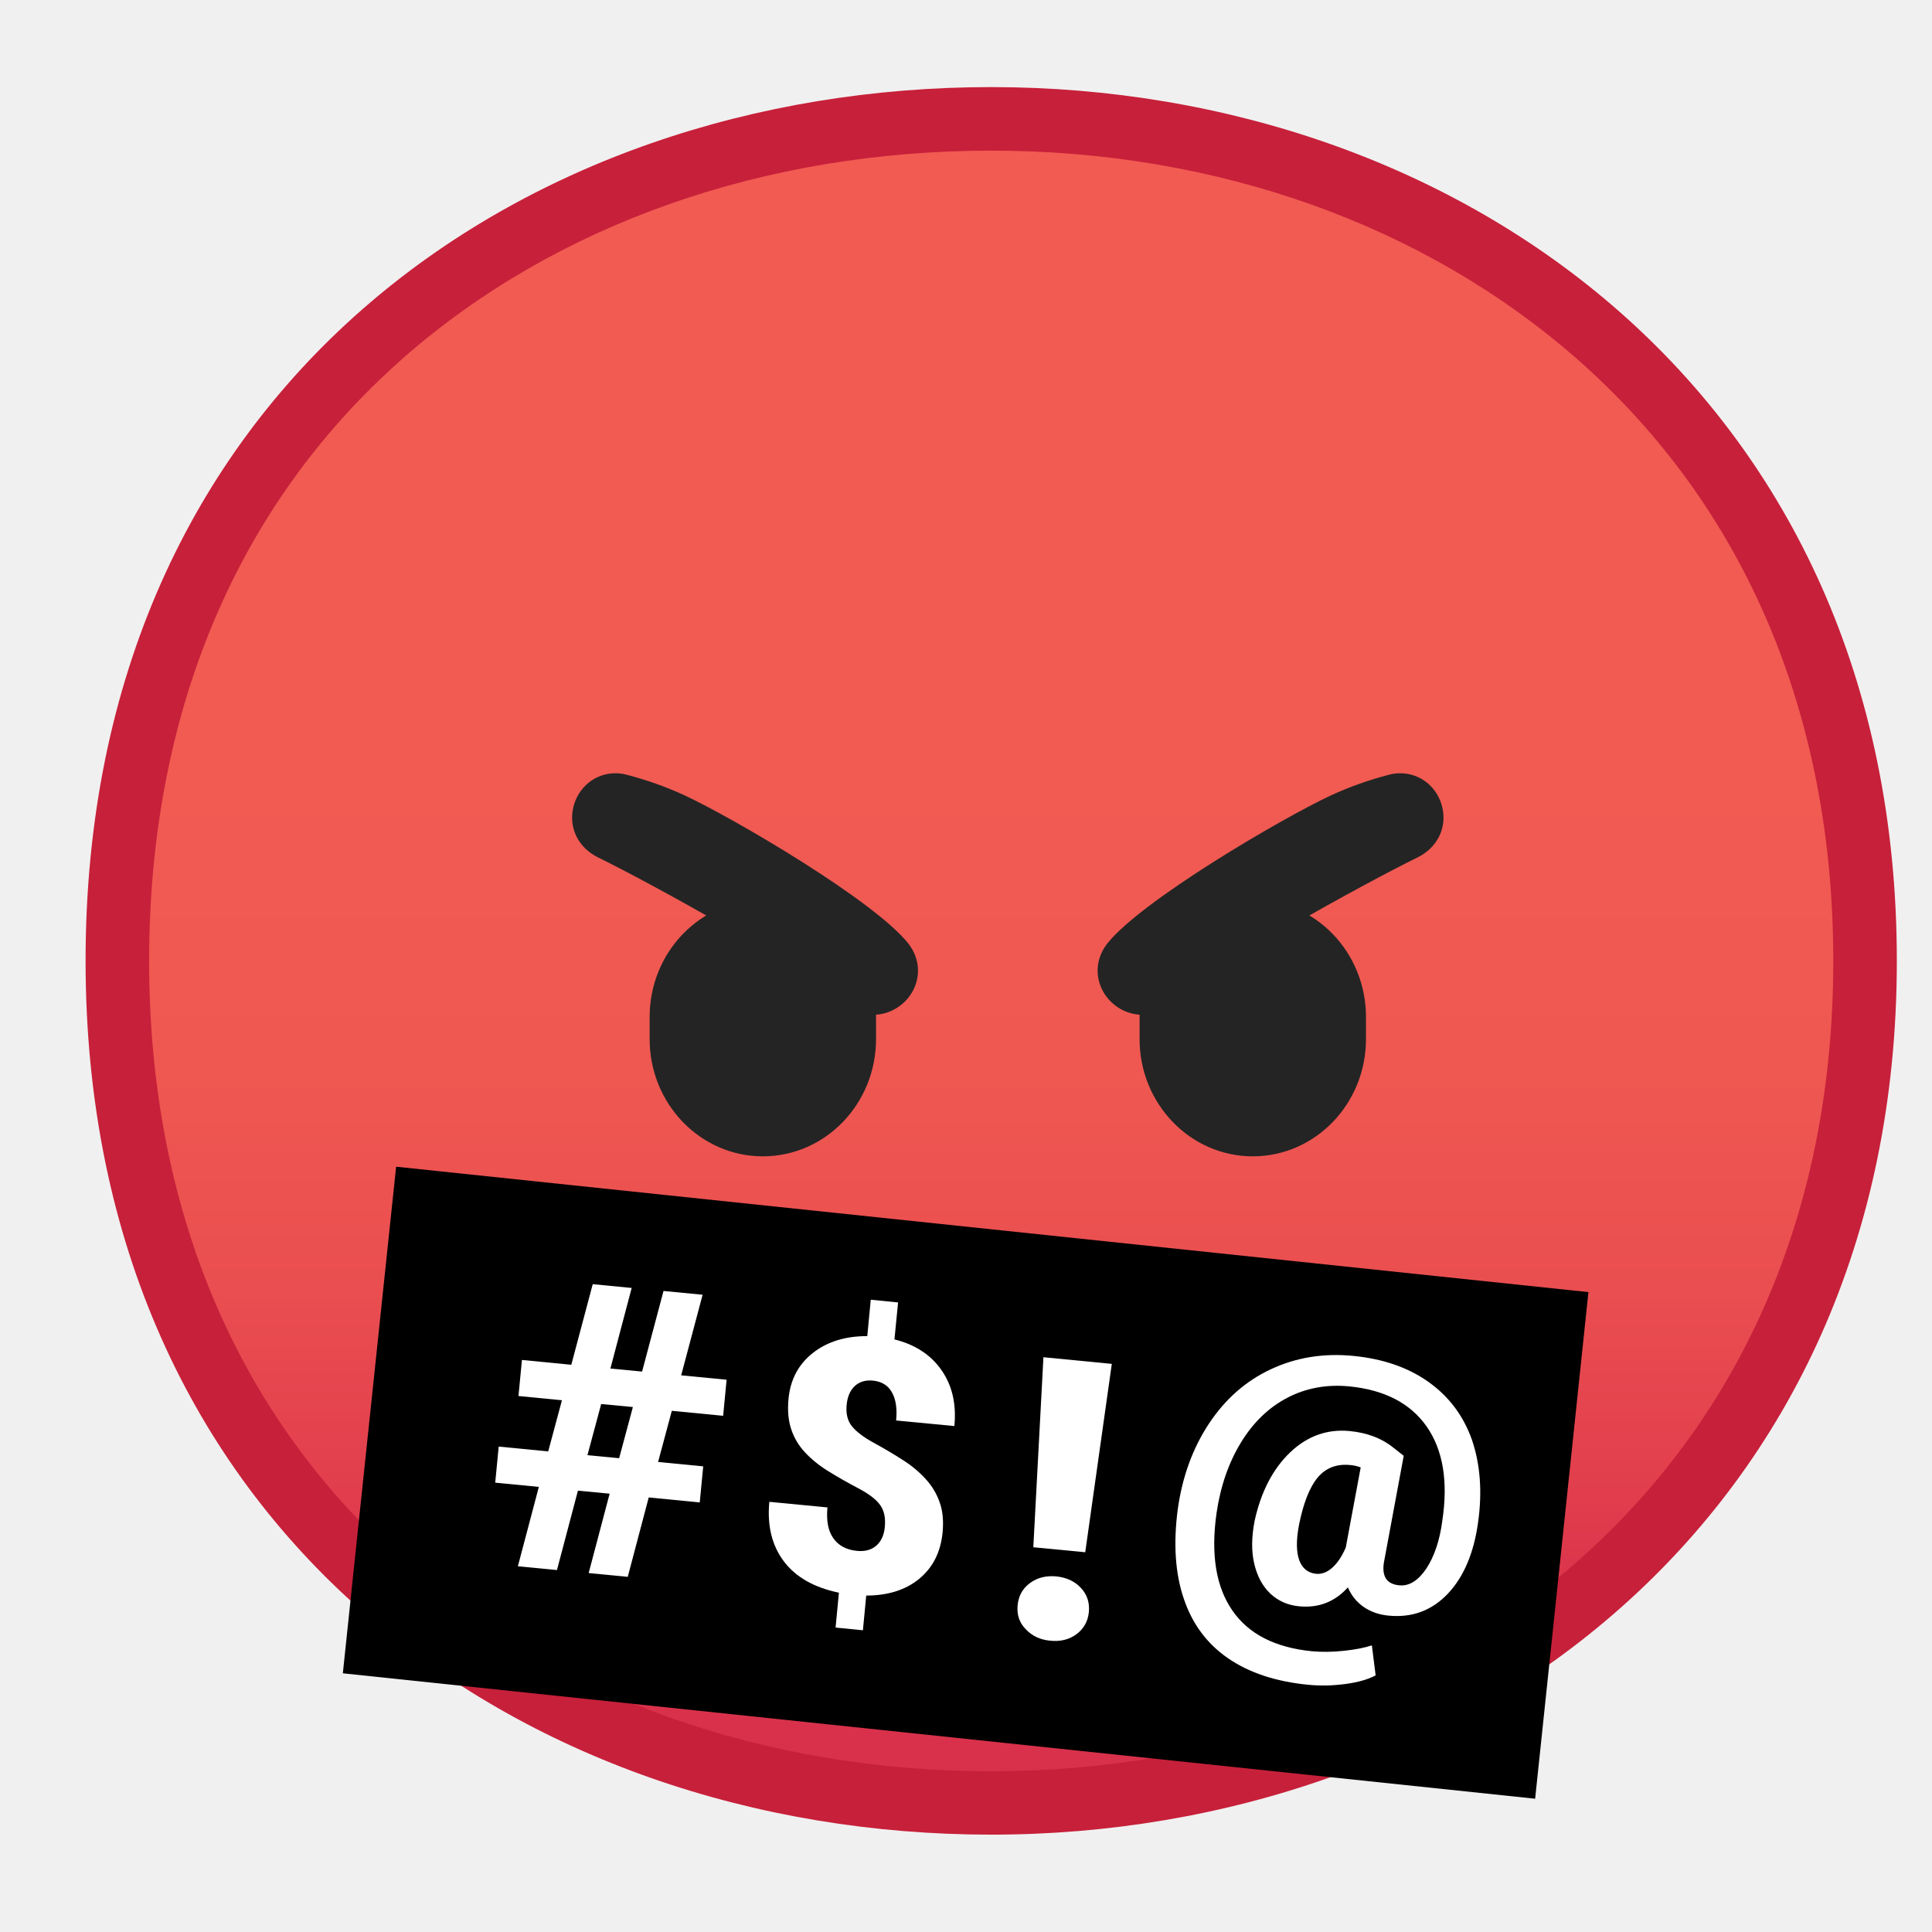
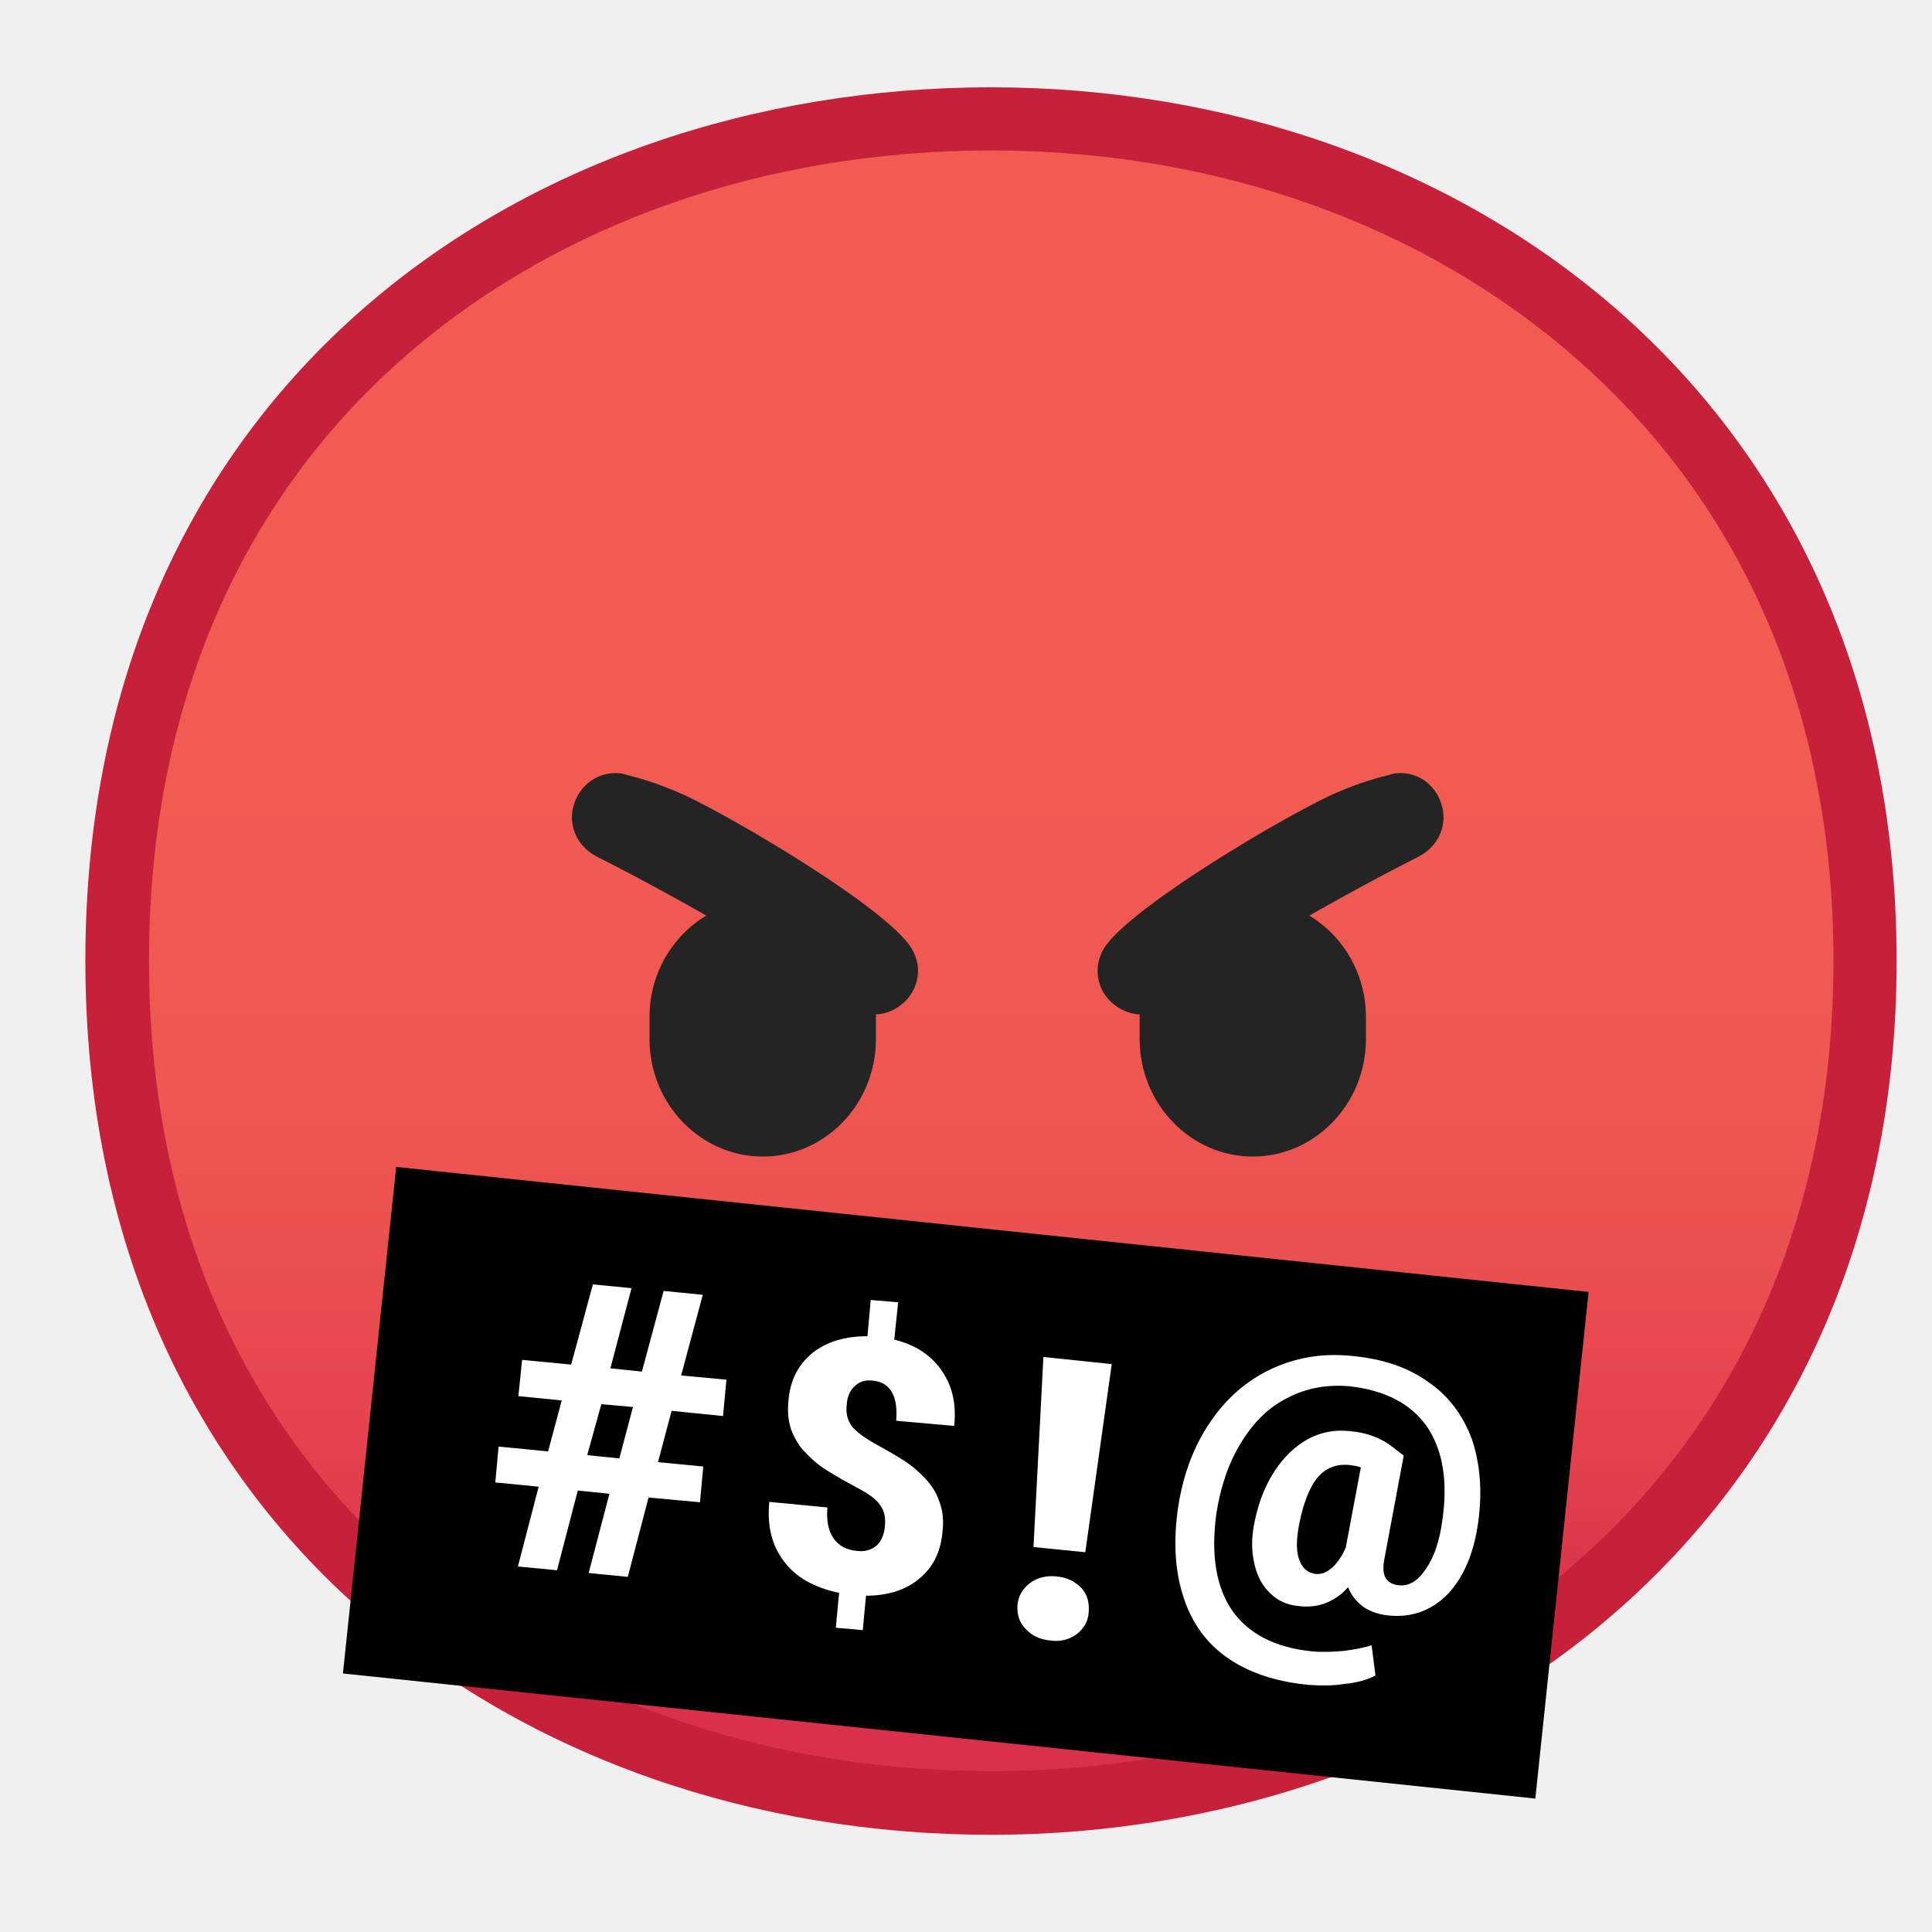
- <svg xmlns="http://www.w3.org/2000/svg" enable-background="new 0 0 128 128" viewBox="0 0 128 128">
-   <linearGradient id="a" gradientUnits="userSpaceOnUse" x1="65.667" x2="65.667" y1="19.467" y2="111.47">
-     <stop offset=".341" stop-color="#f15b52" />
-     <stop offset=".556" stop-color="#ef5851" />
-     <stop offset=".718" stop-color="#ea4e50" />
-     <stop offset=".862" stop-color="#e13e4d" />
-     <stop offset=".946" stop-color="#d9314b" />
-   </linearGradient>
-   <path d="m65.67 119.46c-27.88 0-57.9-17.46-57.9-55.79s30.01-55.79 57.89-55.79c15.46 0 29.76 5.12 40.29 14.41 11.52 10.17 17.61 24.48 17.61 41.38 0 16.83-6.09 31.12-17.61 41.31-10.55 9.33-24.86 14.48-40.28 14.48z" fill="url(#a)" />
-   <path d="m65.67 9.98c14.94 0 28.75 4.93 38.9 13.88 11.05 9.75 16.89 23.52 16.89 39.81 0 16.21-5.84 29.95-16.9 39.73-10.17 9-23.98 13.95-38.89 13.95-14.99 0-28.8-4.89-38.9-13.77-11.05-9.71-16.89-23.51-16.89-39.91 0-16.48 5.84-30.3 16.88-39.99 10.07-8.83 23.89-13.7 38.91-13.7m0-4.21c-31.15 0-60 20.01-60 57.89 0 37.68 28.85 57.89 60 57.89s60-20.73 60-57.89c0-37.37-28.85-57.89-60-57.89z" fill="#c7203a" />
-   <g fill="#242424">
-     <path d="m57.87 67.23c-.69 0-1.35-.25-1.89-.72-2.98-2.55-12.74-7.93-16.33-9.69-1.34-.65-1.98-1.97-1.67-3.32.31-1.34 1.45-2.27 2.79-2.27.25 0 .5.03.75.1 1.32.34 2.61.8 3.85 1.37 3.33 1.56 12.56 6.98 14.8 9.8.71.9.85 2.04.36 3.05-.5 1.01-1.54 1.68-2.66 1.68z" />
-     <path d="m75.67 67.23c.69 0 1.35-.25 1.89-.72 2.98-2.55 12.74-7.93 16.33-9.69 1.34-.65 1.98-1.97 1.67-3.32-.31-1.34-1.45-2.27-2.79-2.27-.25 0-.5.03-.75.1-1.32.34-2.61.8-3.85 1.37-3.33 1.56-12.56 6.98-14.8 9.8-.71.9-.85 2.04-.36 3.05.5 1.01 1.54 1.68 2.66 1.68z" />
-     <path d="m43.04 68.84c0 4.29 3.36 7.77 7.5 7.77s7.5-3.48 7.5-7.77v-1.46c0-4.29-3.36-7.77-7.5-7.77s-7.5 3.48-7.5 7.77z" />
-     <path d="m75.5 68.84c0 4.29 3.36 7.77 7.5 7.77s7.5-3.48 7.5-7.77v-1.46c0-4.29-3.36-7.77-7.5-7.77s-7.5 3.48-7.5 7.77z" />
-   </g>
-   <path d="m24.26 81.36h79.43v33.75h-79.43z" transform="matrix(.9945 .1046 -.1046 .9945 10.628 -6.1532)" />
-   <g fill="#fff">
-     <path d="m40.39 98.96-2.1-.2-1.39 5.26-2.59-.25 1.39-5.26-2.89-.28.23-2.39 3.28.32.91-3.39-2.88-.28.23-2.39 3.27.32 1.42-5.34 2.58.25-1.41 5.34 2.1.2 1.42-5.34 2.59.25-1.42 5.34 3.01.29-.23 2.39-3.4-.33-.91 3.39 2.99.29-.23 2.39-3.38-.33-1.39 5.26-2.59-.25zm-1.47-2.55 2.1.2.91-3.39-2.1-.2z" />
-     <path d="m58.62 101.17c.06-.6-.04-1.09-.31-1.46-.26-.37-.76-.75-1.47-1.12-.72-.38-1.37-.75-1.98-1.13-.6-.37-1.11-.79-1.53-1.24s-.72-.96-.91-1.53c-.19-.56-.25-1.23-.18-2 .12-1.29.66-2.3 1.61-3.05s2.15-1.12 3.61-1.12l.23-2.41 1.81.18-.24 2.45c1.37.34 2.41 1.02 3.12 2.04s.99 2.25.85 3.7l-3.86-.37c.08-.79-.02-1.41-.28-1.87s-.68-.71-1.24-.77c-.5-.05-.91.07-1.22.36s-.49.71-.54 1.27.06 1.03.35 1.39.77.73 1.45 1.1 1.32.75 1.91 1.13c.6.38 1.1.8 1.52 1.26.42.45.73.97.93 1.54.21.57.27 1.24.2 2.01-.13 1.3-.64 2.32-1.55 3.07-.9.74-2.08 1.11-3.51 1.11l-.22 2.3-1.81-.18.22-2.31c-1.64-.34-2.86-1.03-3.65-2.08s-1.11-2.36-.96-3.94l3.85.37c-.08.87.04 1.55.39 2.04.34.49.86.77 1.57.84.52.05.94-.06 1.27-.34.33-.29.52-.7.57-1.24z" />
-     <path d="m67.42 106.35c.06-.62.33-1.11.82-1.47s1.07-.5 1.74-.44c.67.07 1.22.32 1.63.76s.59.97.53 1.6c-.06.62-.34 1.11-.82 1.47-.49.36-1.07.5-1.74.43-.67-.06-1.21-.32-1.62-.76-.43-.43-.6-.97-.54-1.59zm4.48-3.51-3.44-.33.67-12.59 4.53.44z" />
-     <path d="m97.93 100.84c-.28 2.04-.94 3.61-2 4.74-1.06 1.12-2.37 1.61-3.93 1.46-.64-.06-1.2-.26-1.66-.58-.47-.33-.81-.76-1.04-1.29-.87.96-1.95 1.38-3.24 1.25-.75-.07-1.39-.36-1.91-.85-.52-.5-.87-1.17-1.06-2-.19-.84-.17-1.77.03-2.8.42-1.93 1.21-3.45 2.35-4.54s2.46-1.56 3.94-1.42c1.15.11 2.12.47 2.89 1.09l.7.55-1.27 6.84c-.24 1.08.09 1.66.97 1.74.66.07 1.26-.31 1.8-1.11.53-.81.89-1.87 1.06-3.19.39-2.6.04-4.67-1.04-6.22-1.08-1.54-2.79-2.43-5.14-2.66-1.49-.14-2.86.11-4.1.76s-2.26 1.64-3.07 2.97-1.35 2.89-1.61 4.66c-.39 2.73-.04 4.88 1.04 6.45s2.84 2.47 5.29 2.71c.66.06 1.36.05 2.11-.03s1.37-.2 1.85-.36l.25 1.99c-.51.27-1.18.46-2.01.57s-1.65.13-2.46.05c-2.14-.21-3.9-.79-5.3-1.75s-2.38-2.28-2.94-3.95c-.57-1.67-.7-3.65-.4-5.93.3-2.15.99-4.04 2.06-5.66s2.43-2.83 4.1-3.61c1.66-.78 3.48-1.08 5.45-.89s3.64.76 4.99 1.72c1.36.96 2.32 2.24 2.89 3.84.55 1.62.69 3.43.41 5.45zm-11.87.2c-.19 1.01-.18 1.79.02 2.33s.57.84 1.12.9c.37.03.72-.1 1.06-.4s.64-.74.9-1.34l.99-5.31c-.23-.09-.47-.14-.72-.16-.88-.08-1.59.19-2.13.83-.54.65-.95 1.7-1.24 3.15z" />
+ <svg xmlns="http://www.w3.org/2000/svg" width="16pt" height="16pt" viewBox="0 0 16 16" version="1.1">
+   <defs>
+     <linearGradient id="linear0" gradientUnits="userSpaceOnUse" x1="65.667" y1="19.467" x2="65.667" y2="111.47" gradientTransform="matrix(0.125,0,0,0.125,0,0)">
+       <stop offset="0.341" style="stop-color:rgb(94.51%,35.686%,32.157%);stop-opacity:1;" />
+       <stop offset="0.556" style="stop-color:rgb(93.725%,34.51%,31.765%);stop-opacity:1;" />
+       <stop offset="0.718" style="stop-color:rgb(91.765%,30.588%,31.373%);stop-opacity:1;" />
+       <stop offset="0.862" style="stop-color:rgb(88.235%,24.314%,30.196%);stop-opacity:1;" />
+       <stop offset="0.946" style="stop-color:rgb(85.098%,19.216%,29.412%);stop-opacity:1;" />
+     </linearGradient>
+   </defs>
+   <g id="surface1">
+     <path style=" stroke:none;fill-rule:nonzero;fill:url(#linear0);" d="M 8.207 14.934 C 4.723 14.934 0.973 12.75 0.973 7.957 C 0.973 3.168 4.723 0.984 8.207 0.984 C 10.141 0.984 11.926 1.625 13.242 2.785 C 14.684 4.059 15.445 5.848 15.445 7.957 C 15.445 10.062 14.684 11.848 13.242 13.121 C 11.926 14.289 10.137 14.934 8.207 14.934 Z M 8.207 14.934 " />
+     <path style=" stroke:none;fill-rule:nonzero;fill:rgb(78.039%,12.549%,22.745%);fill-opacity:1;" d="M 8.207 1.246 C 10.078 1.246 11.801 1.863 13.07 2.984 C 14.453 4.203 15.184 5.922 15.184 7.957 C 15.184 9.984 14.453 11.703 13.07 12.926 C 11.797 14.051 10.074 14.668 8.207 14.668 C 6.336 14.668 4.609 14.059 3.348 12.949 C 1.965 11.734 1.234 10.008 1.234 7.957 C 1.234 5.898 1.965 4.172 3.344 2.961 C 4.605 1.855 6.332 1.246 8.207 1.246 M 8.207 0.723 C 4.316 0.723 0.707 3.223 0.707 7.957 C 0.707 12.668 4.316 15.195 8.207 15.195 C 12.102 15.195 15.707 12.602 15.707 7.957 C 15.707 3.285 12.102 0.723 8.207 0.723 Z M 8.207 0.723 " />
+     <path style=" stroke:none;fill-rule:nonzero;fill:rgb(14.118%,14.118%,14.118%);fill-opacity:1;" d="M 7.234 8.402 C 7.148 8.402 7.066 8.371 6.996 8.312 C 6.625 7.996 5.406 7.324 4.957 7.102 C 4.789 7.02 4.707 6.855 4.746 6.688 C 4.785 6.52 4.93 6.402 5.098 6.402 C 5.129 6.402 5.16 6.406 5.191 6.418 C 5.355 6.457 5.516 6.516 5.672 6.586 C 6.086 6.781 7.242 7.461 7.52 7.812 C 7.609 7.926 7.629 8.066 7.566 8.195 C 7.504 8.32 7.375 8.402 7.234 8.402 Z M 7.234 8.402 " />
+     <path style=" stroke:none;fill-rule:nonzero;fill:rgb(14.118%,14.118%,14.118%);fill-opacity:1;" d="M 9.457 8.402 C 9.547 8.402 9.629 8.371 9.695 8.312 C 10.066 7.996 11.289 7.324 11.734 7.102 C 11.902 7.02 11.984 6.855 11.945 6.688 C 11.906 6.52 11.766 6.402 11.598 6.402 C 11.566 6.402 11.535 6.406 11.504 6.418 C 11.336 6.457 11.176 6.516 11.02 6.586 C 10.605 6.781 9.453 7.461 9.172 7.812 C 9.082 7.926 9.066 8.066 9.125 8.195 C 9.188 8.32 9.32 8.402 9.457 8.402 Z M 9.457 8.402 " />
+     <path style=" stroke:none;fill-rule:nonzero;fill:rgb(14.118%,14.118%,14.118%);fill-opacity:1;" d="M 5.379 8.605 C 5.379 9.141 5.801 9.578 6.316 9.578 C 6.836 9.578 7.254 9.141 7.254 8.605 L 7.254 8.422 C 7.254 7.887 6.836 7.453 6.316 7.453 C 5.801 7.453 5.379 7.887 5.379 8.422 Z M 5.379 8.605 " />
+     <path style=" stroke:none;fill-rule:nonzero;fill:rgb(14.118%,14.118%,14.118%);fill-opacity:1;" d="M 9.438 8.605 C 9.438 9.141 9.859 9.578 10.375 9.578 C 10.891 9.578 11.312 9.141 11.312 8.605 L 11.312 8.422 C 11.312 7.887 10.891 7.453 10.375 7.453 C 9.859 7.453 9.438 7.887 9.438 8.422 Z M 9.438 8.605 " />
+     <path style=" stroke:none;fill-rule:nonzero;fill:rgb(0%,0%,0%);fill-opacity:1;" d="M 3.281 9.664 L 13.156 10.699 L 12.715 14.895 L 2.84 13.859 Z M 3.281 9.664 " />
+     <path style=" stroke:none;fill-rule:nonzero;fill:rgb(100%,100%,100%);fill-opacity:1;" d="M 5.047 12.371 L 4.785 12.344 L 4.613 13.004 L 4.289 12.973 L 4.461 12.312 L 4.102 12.277 L 4.129 11.98 L 4.539 12.02 L 4.652 11.598 L 4.293 11.562 L 4.324 11.262 L 4.73 11.301 L 4.91 10.637 L 5.23 10.668 L 5.055 11.332 L 5.316 11.359 L 5.496 10.691 L 5.82 10.723 L 5.641 11.391 L 6.016 11.426 L 5.988 11.727 L 5.562 11.684 L 5.449 12.109 L 5.824 12.145 L 5.797 12.441 L 5.371 12.402 L 5.199 13.059 L 4.875 13.027 Z M 4.863 12.051 L 5.129 12.078 L 5.242 11.652 L 4.98 11.629 Z M 4.863 12.051 " />
+     <path style=" stroke:none;fill-rule:nonzero;fill:rgb(100%,100%,100%);fill-opacity:1;" d="M 7.328 12.645 C 7.336 12.57 7.324 12.512 7.289 12.465 C 7.258 12.418 7.195 12.371 7.105 12.324 C 7.016 12.277 6.934 12.23 6.859 12.184 C 6.781 12.137 6.719 12.082 6.668 12.027 C 6.613 11.973 6.578 11.906 6.551 11.836 C 6.527 11.766 6.52 11.684 6.531 11.586 C 6.547 11.426 6.613 11.297 6.73 11.203 C 6.852 11.109 7 11.066 7.184 11.066 L 7.211 10.766 L 7.438 10.785 L 7.406 11.094 C 7.578 11.137 7.707 11.219 7.797 11.348 C 7.887 11.477 7.922 11.629 7.902 11.809 L 7.422 11.766 C 7.43 11.664 7.418 11.586 7.387 11.531 C 7.355 11.473 7.301 11.441 7.23 11.434 C 7.168 11.426 7.117 11.441 7.078 11.48 C 7.039 11.516 7.016 11.566 7.012 11.637 C 7.004 11.707 7.02 11.766 7.055 11.812 C 7.09 11.855 7.152 11.902 7.234 11.949 C 7.32 11.996 7.402 12.043 7.477 12.09 C 7.551 12.137 7.613 12.191 7.664 12.246 C 7.719 12.305 7.758 12.367 7.781 12.441 C 7.809 12.512 7.816 12.594 7.805 12.691 C 7.789 12.855 7.727 12.98 7.613 13.074 C 7.5 13.168 7.352 13.215 7.172 13.215 L 7.145 13.5 L 6.922 13.48 L 6.949 13.191 C 6.742 13.148 6.59 13.062 6.492 12.93 C 6.391 12.797 6.352 12.637 6.371 12.438 L 6.852 12.484 C 6.844 12.594 6.859 12.676 6.902 12.738 C 6.945 12.801 7.008 12.836 7.098 12.844 C 7.164 12.852 7.215 12.836 7.258 12.801 C 7.297 12.766 7.32 12.715 7.328 12.645 Z M 7.328 12.645 " />
+     <path style=" stroke:none;fill-rule:nonzero;fill:rgb(100%,100%,100%);fill-opacity:1;" d="M 8.426 13.293 C 8.434 13.215 8.469 13.156 8.531 13.109 C 8.59 13.066 8.664 13.047 8.746 13.055 C 8.832 13.062 8.898 13.094 8.953 13.148 C 9.004 13.203 9.023 13.27 9.016 13.352 C 9.012 13.426 8.977 13.488 8.914 13.535 C 8.855 13.578 8.781 13.598 8.699 13.586 C 8.613 13.578 8.547 13.547 8.496 13.492 C 8.441 13.438 8.422 13.371 8.426 13.293 Z M 8.988 12.855 L 8.559 12.812 L 8.641 11.238 L 9.207 11.297 Z M 8.988 12.855 " />
+     <path style=" stroke:none;fill-rule:nonzero;fill:rgb(100%,100%,100%);fill-opacity:1;" d="M 12.242 12.605 C 12.207 12.859 12.125 13.055 11.992 13.199 C 11.859 13.336 11.695 13.398 11.5 13.379 C 11.422 13.371 11.352 13.348 11.293 13.309 C 11.234 13.266 11.191 13.211 11.164 13.145 C 11.055 13.266 10.918 13.32 10.758 13.301 C 10.664 13.293 10.582 13.258 10.52 13.195 C 10.453 13.133 10.41 13.051 10.387 12.945 C 10.363 12.84 10.363 12.727 10.391 12.598 C 10.441 12.355 10.543 12.164 10.684 12.027 C 10.828 11.891 10.992 11.832 11.176 11.852 C 11.32 11.863 11.441 11.91 11.539 11.988 L 11.625 12.055 L 11.465 12.91 C 11.438 13.047 11.477 13.117 11.586 13.129 C 11.672 13.137 11.746 13.09 11.812 12.988 C 11.879 12.891 11.922 12.758 11.945 12.59 C 11.992 12.266 11.949 12.008 11.816 11.812 C 11.68 11.621 11.465 11.512 11.172 11.48 C 10.984 11.465 10.816 11.496 10.66 11.578 C 10.504 11.656 10.379 11.781 10.277 11.949 C 10.176 12.113 10.109 12.309 10.074 12.531 C 10.027 12.871 10.07 13.141 10.203 13.336 C 10.34 13.531 10.559 13.645 10.867 13.676 C 10.949 13.684 11.035 13.68 11.129 13.672 C 11.223 13.66 11.301 13.645 11.359 13.625 L 11.391 13.875 C 11.328 13.91 11.246 13.934 11.141 13.945 C 11.039 13.961 10.934 13.961 10.832 13.953 C 10.566 13.926 10.348 13.855 10.172 13.734 C 9.996 13.613 9.875 13.449 9.805 13.238 C 9.734 13.031 9.715 12.785 9.754 12.5 C 9.793 12.23 9.879 11.992 10.012 11.793 C 10.145 11.59 10.316 11.438 10.523 11.34 C 10.73 11.242 10.957 11.203 11.203 11.23 C 11.453 11.254 11.66 11.324 11.828 11.445 C 12 11.562 12.117 11.723 12.191 11.922 C 12.258 12.125 12.277 12.352 12.242 12.605 Z M 10.758 12.629 C 10.734 12.758 10.734 12.855 10.762 12.922 C 10.785 12.988 10.832 13.027 10.898 13.035 C 10.945 13.039 10.988 13.02 11.031 12.984 C 11.074 12.945 11.113 12.891 11.145 12.816 L 11.27 12.152 C 11.238 12.141 11.211 12.137 11.18 12.133 C 11.07 12.121 10.98 12.156 10.914 12.234 C 10.844 12.316 10.793 12.449 10.758 12.629 Z M 10.758 12.629 " />
  </g>
</svg>
